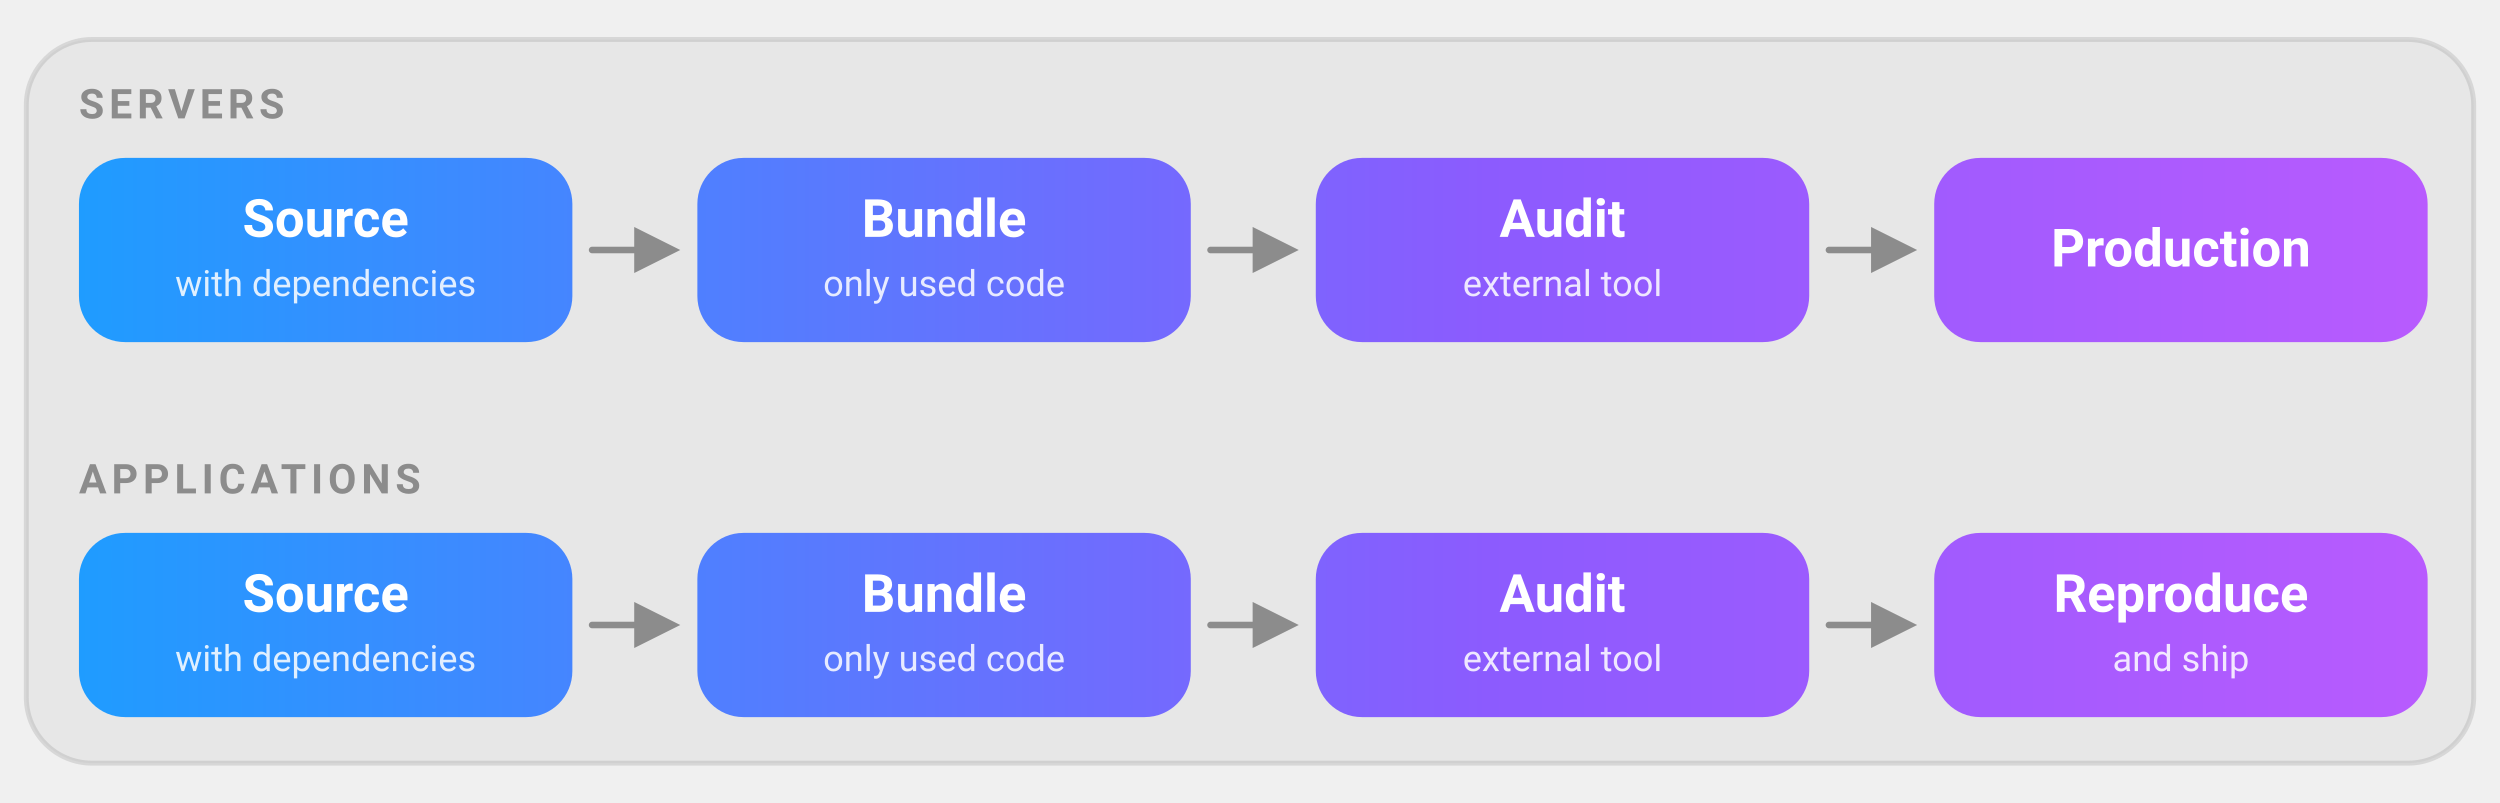
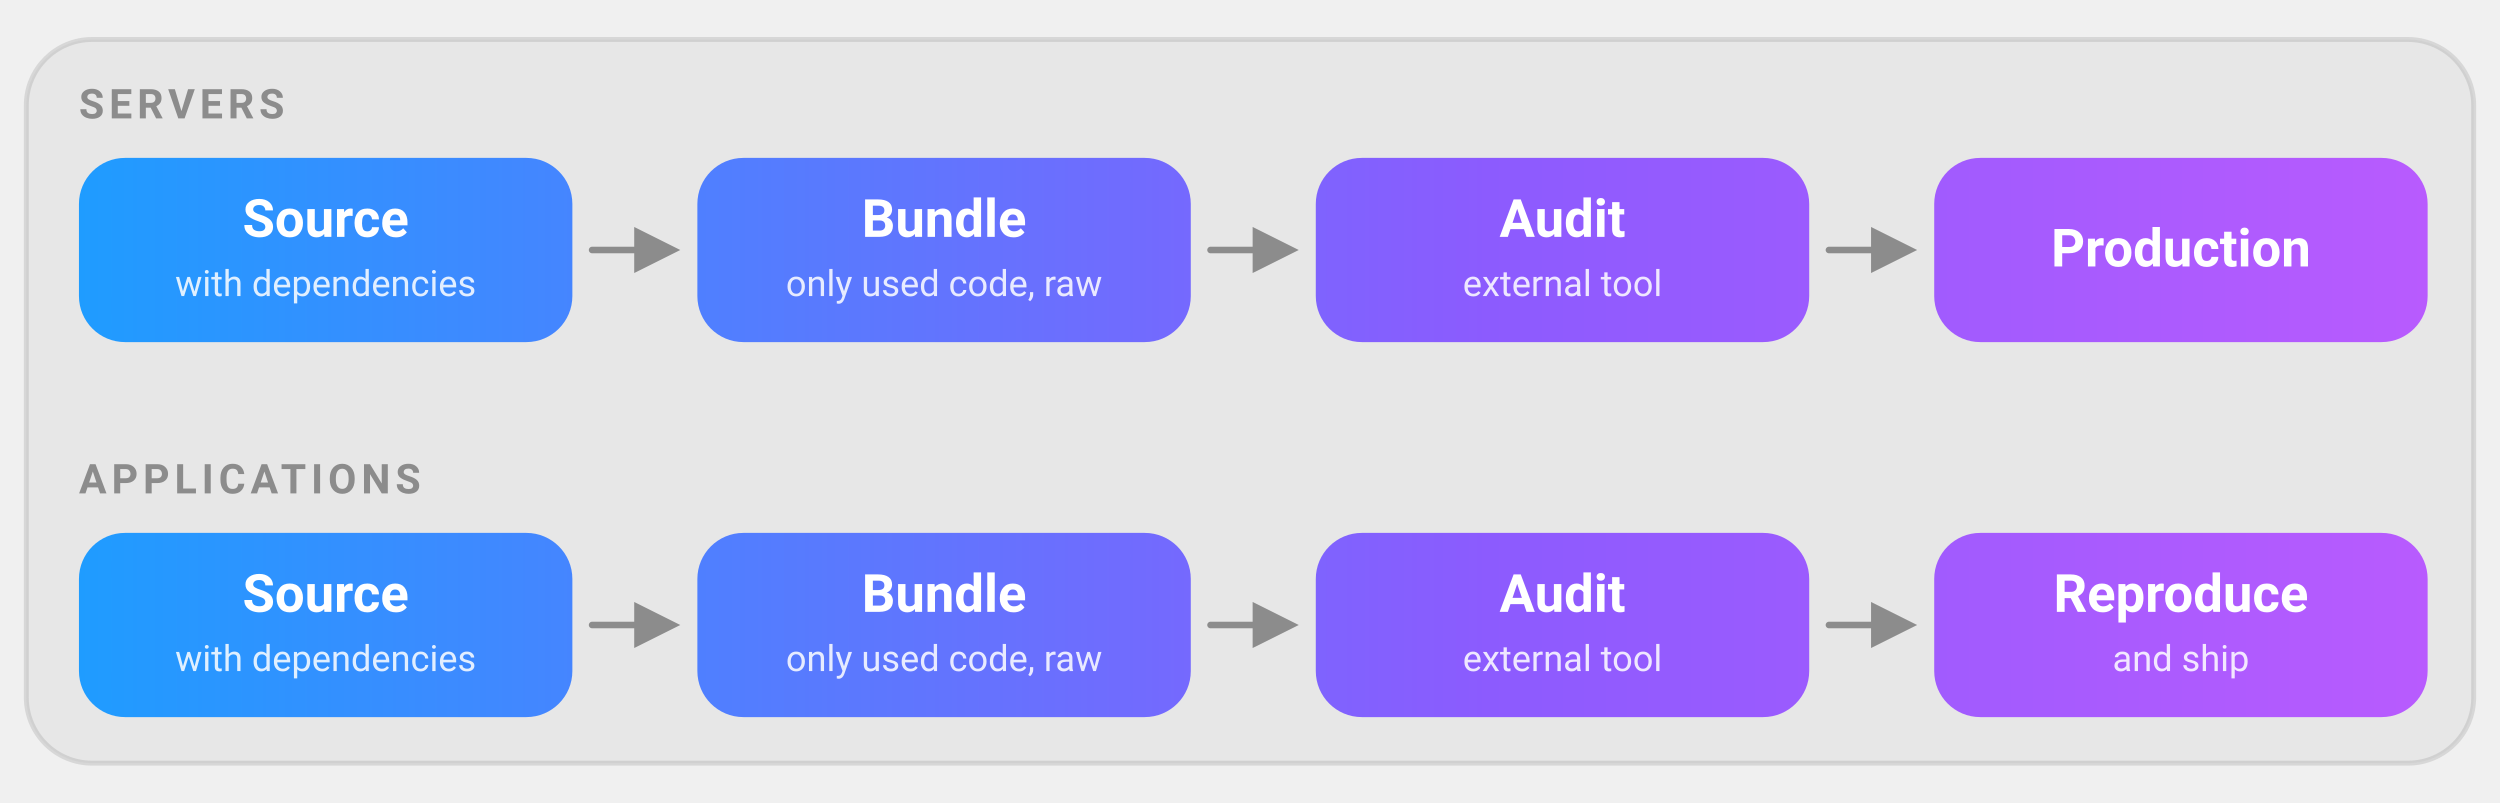
<svg xmlns="http://www.w3.org/2000/svg" viewBox="0 0 760 244" aria-label="Stasis workflows" font-family="ui-sans-serif, -apple-system, 'Segoe UI', Roboto, Helvetica, Arial, sans-serif">
  <defs>
    <linearGradient id="grad" gradientUnits="userSpaceOnUse" x1="24" y1="0" x2="738" y2="0">
      <stop offset="0%" stop-color="#1f9cff" />
      <stop offset="60%" stop-color="#8c5bfe" />
      <stop offset="100%" stop-color="#b85bfe" />
    </linearGradient>
    <marker id="arw" viewBox="0 0 10 10" refX="8" refY="5" markerWidth="7" markerHeight="7" orient="auto-start-reverse">
      <path d="M0 0 10 5 0 10z" fill="#8c8c8c" />
    </marker>
  </defs>
  <rect x="8" y="12" width="744" height="220" rx="20" fill="#969696" fill-opacity=".09" stroke="#8c8c8c" stroke-opacity=".25" stroke-width="1.5" />
  <text x="24" y="36" fill="#8c8c8c" font-size="12.5" font-weight="700" letter-spacing="1.5">SERVERS</text>
  <rect x="24" y="48" width="150" height="56" rx="14" fill="url(#grad)" />
  <rect x="212" y="48" width="150" height="56" rx="14" fill="url(#grad)" />
  <rect x="400" y="48" width="150" height="56" rx="14" fill="url(#grad)" />
  <rect x="588" y="48" width="150" height="56" rx="14" fill="url(#grad)" />
  <line x1="180" y1="76" x2="204" y2="76" stroke="#8c8c8c" stroke-width="2" stroke-linecap="round" marker-end="url(#arw)" />
  <line x1="368" y1="76" x2="392" y2="76" stroke="#8c8c8c" stroke-width="2" stroke-linecap="round" marker-end="url(#arw)" />
  <line x1="556" y1="76" x2="580" y2="76" stroke="#8c8c8c" stroke-width="2" stroke-linecap="round" marker-end="url(#arw)" />
  <g fill="#fff" text-anchor="middle">
    <text x="99" y="72" font-size="16" font-weight="600">Source</text>
    <text x="99" y="90" font-size="11" fill-opacity=".85">with dependencies</text>
    <text x="287" y="72" font-size="16" font-weight="600">Bundle</text>
-     <text x="287" y="90" font-size="11" fill-opacity=".85">only used code</text>
+     <text x="287" y="90" font-size="11" fill-opacity=".85">only used code, raw</text>
    <text x="475" y="72" font-size="16" font-weight="600">Audit</text>
    <text x="475" y="90" font-size="11" fill-opacity=".85">external tool</text>
    <text x="663" y="81" font-size="16" font-weight="600">Production</text>
  </g>
  <text x="24" y="150" fill="#8c8c8c" font-size="12.5" font-weight="700" letter-spacing="1.5">APPLICATIONS</text>
  <rect x="24" y="162" width="150" height="56" rx="14" fill="url(#grad)" />
  <rect x="212" y="162" width="150" height="56" rx="14" fill="url(#grad)" />
  <rect x="400" y="162" width="150" height="56" rx="14" fill="url(#grad)" />
  <rect x="588" y="162" width="150" height="56" rx="14" fill="url(#grad)" />
  <line x1="180" y1="190" x2="204" y2="190" stroke="#8c8c8c" stroke-width="2" stroke-linecap="round" marker-end="url(#arw)" />
  <line x1="368" y1="190" x2="392" y2="190" stroke="#8c8c8c" stroke-width="2" stroke-linecap="round" marker-end="url(#arw)" />
  <line x1="556" y1="190" x2="580" y2="190" stroke="#8c8c8c" stroke-width="2" stroke-linecap="round" marker-end="url(#arw)" />
  <g fill="#fff" text-anchor="middle">
    <text x="99" y="186" font-size="16" font-weight="600">Source</text>
    <text x="99" y="204" font-size="11" fill-opacity=".85">with dependencies</text>
    <text x="287" y="186" font-size="16" font-weight="600">Bundle</text>
-     <text x="287" y="204" font-size="11" fill-opacity=".85">only used code</text>
+     <text x="287" y="204" font-size="11" fill-opacity=".85">only used code, raw</text>
    <text x="475" y="186" font-size="16" font-weight="600">Audit</text>
    <text x="475" y="204" font-size="11" fill-opacity=".85">external tool</text>
    <text x="663" y="186" font-size="16" font-weight="600">Reproduce</text>
    <text x="663" y="204" font-size="11" fill-opacity=".85">and ship</text>
  </g>
</svg>
